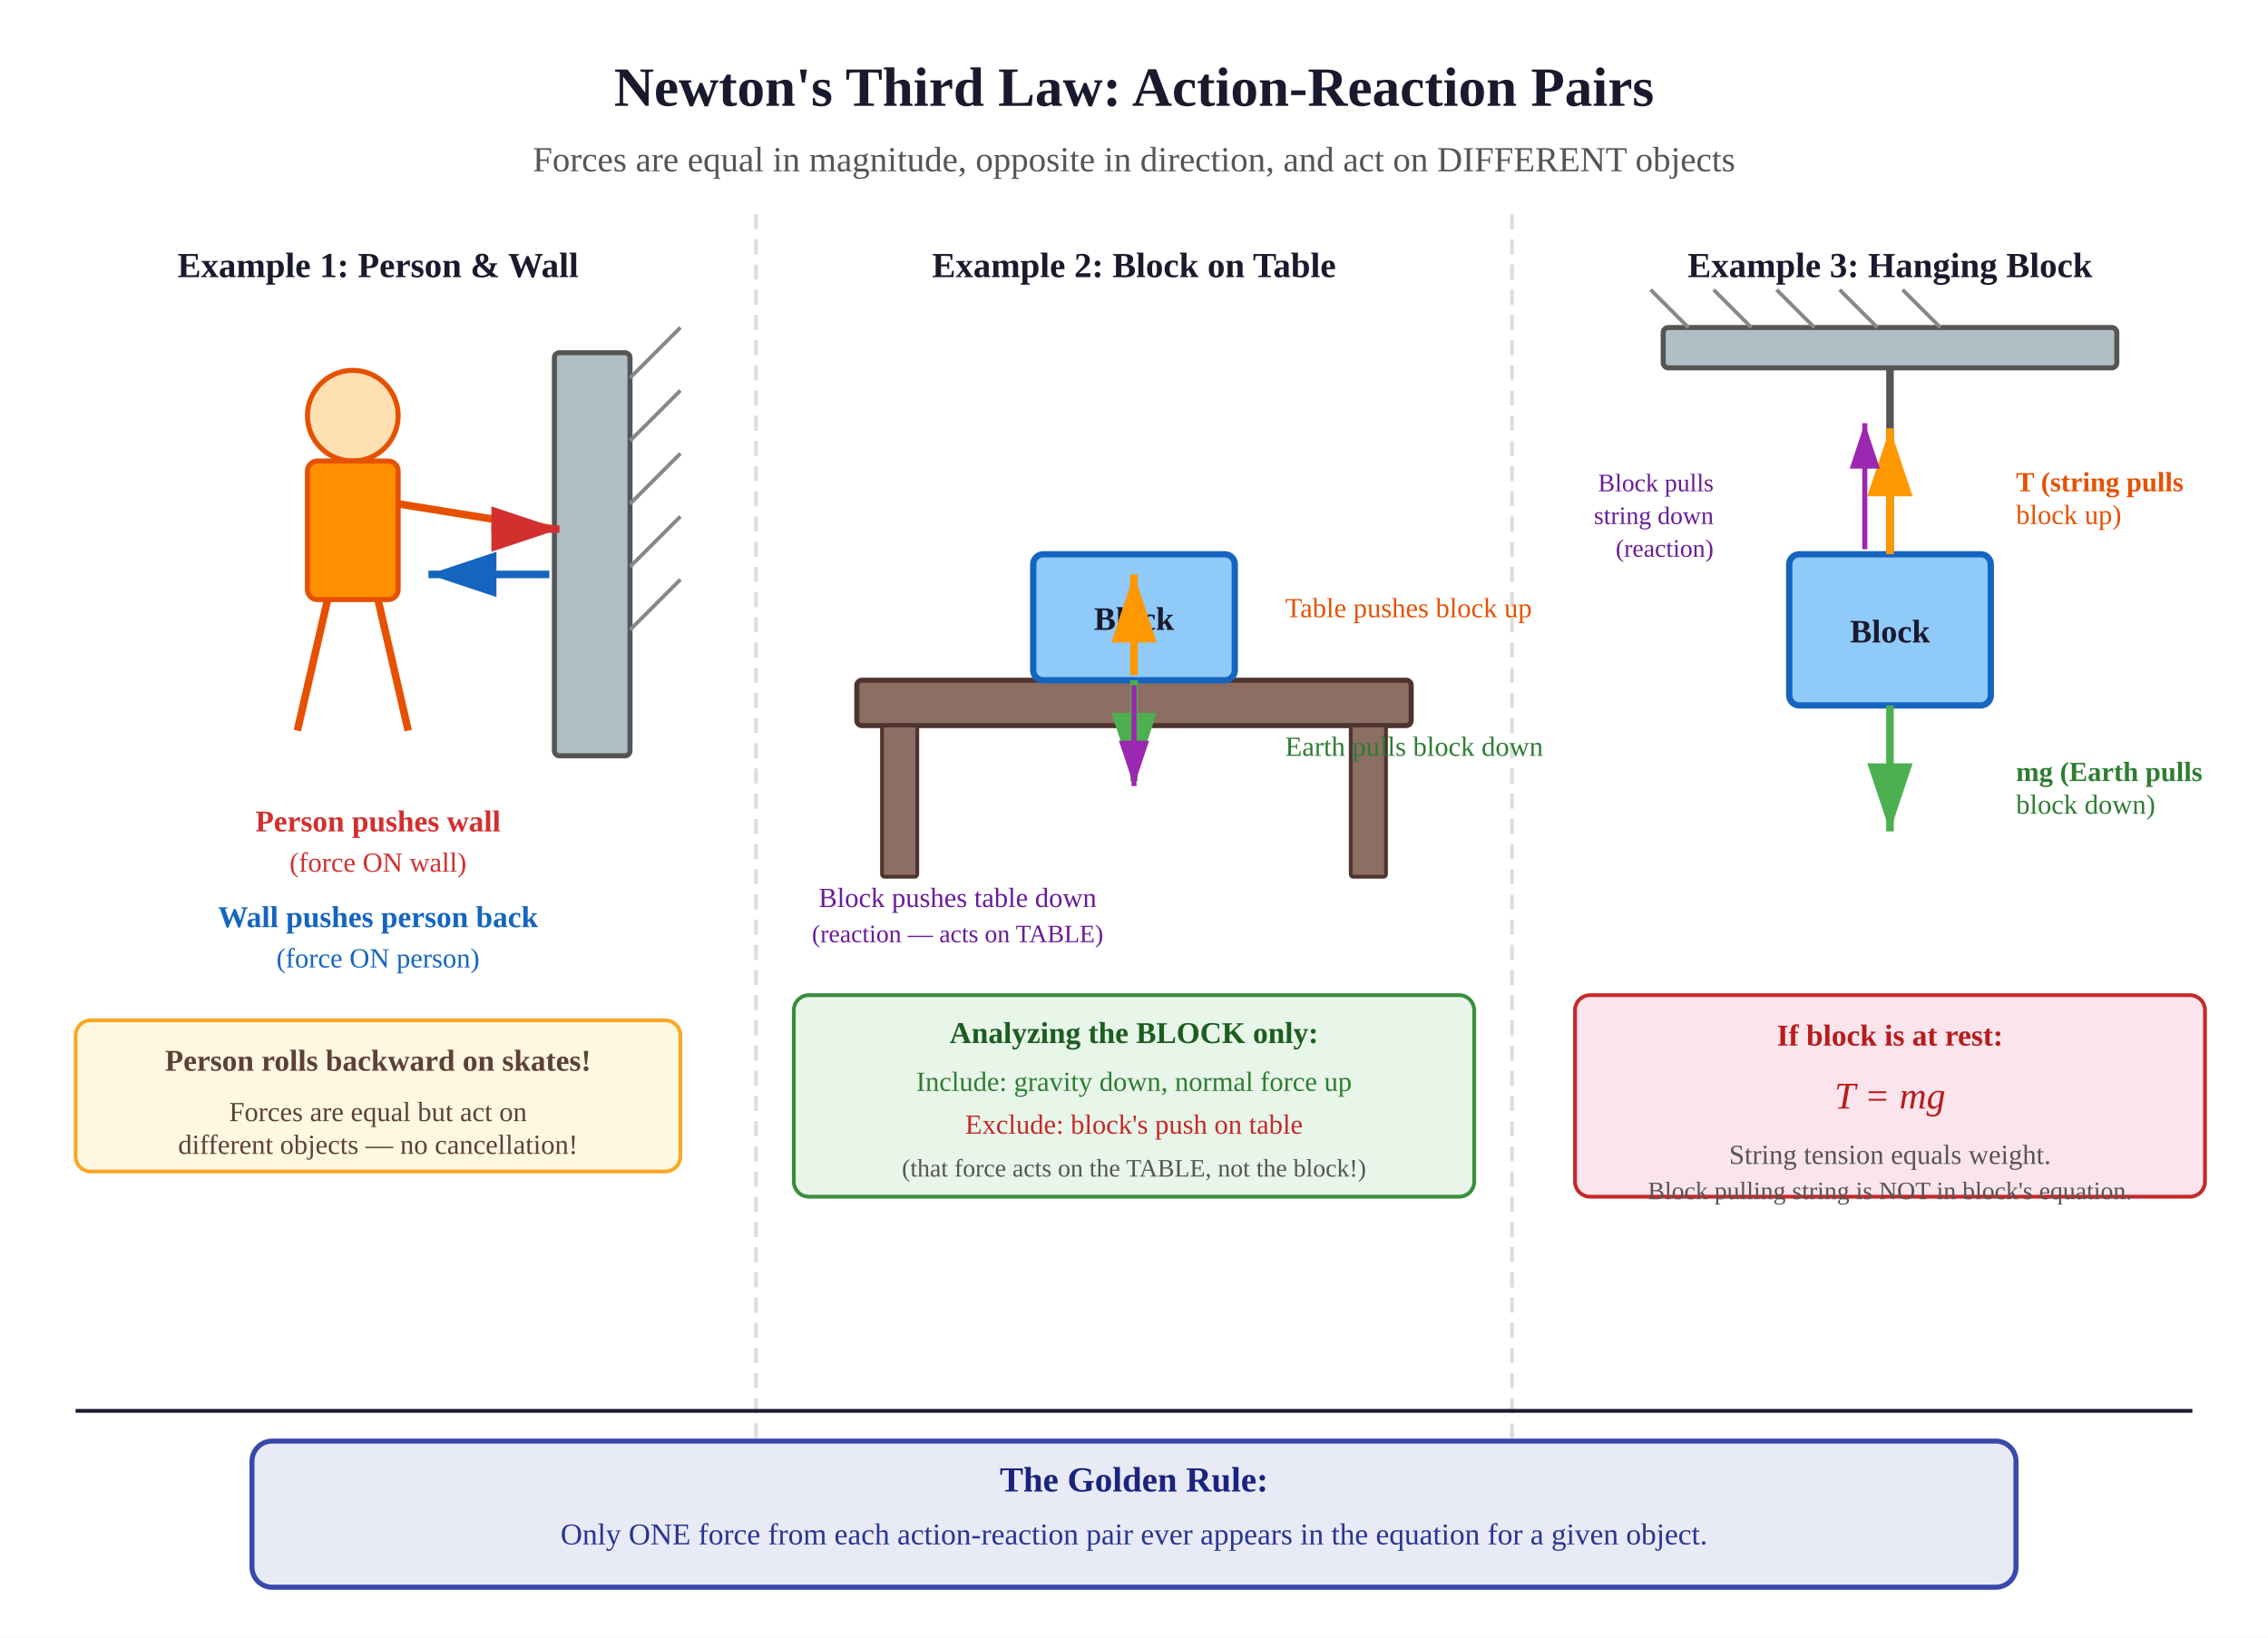
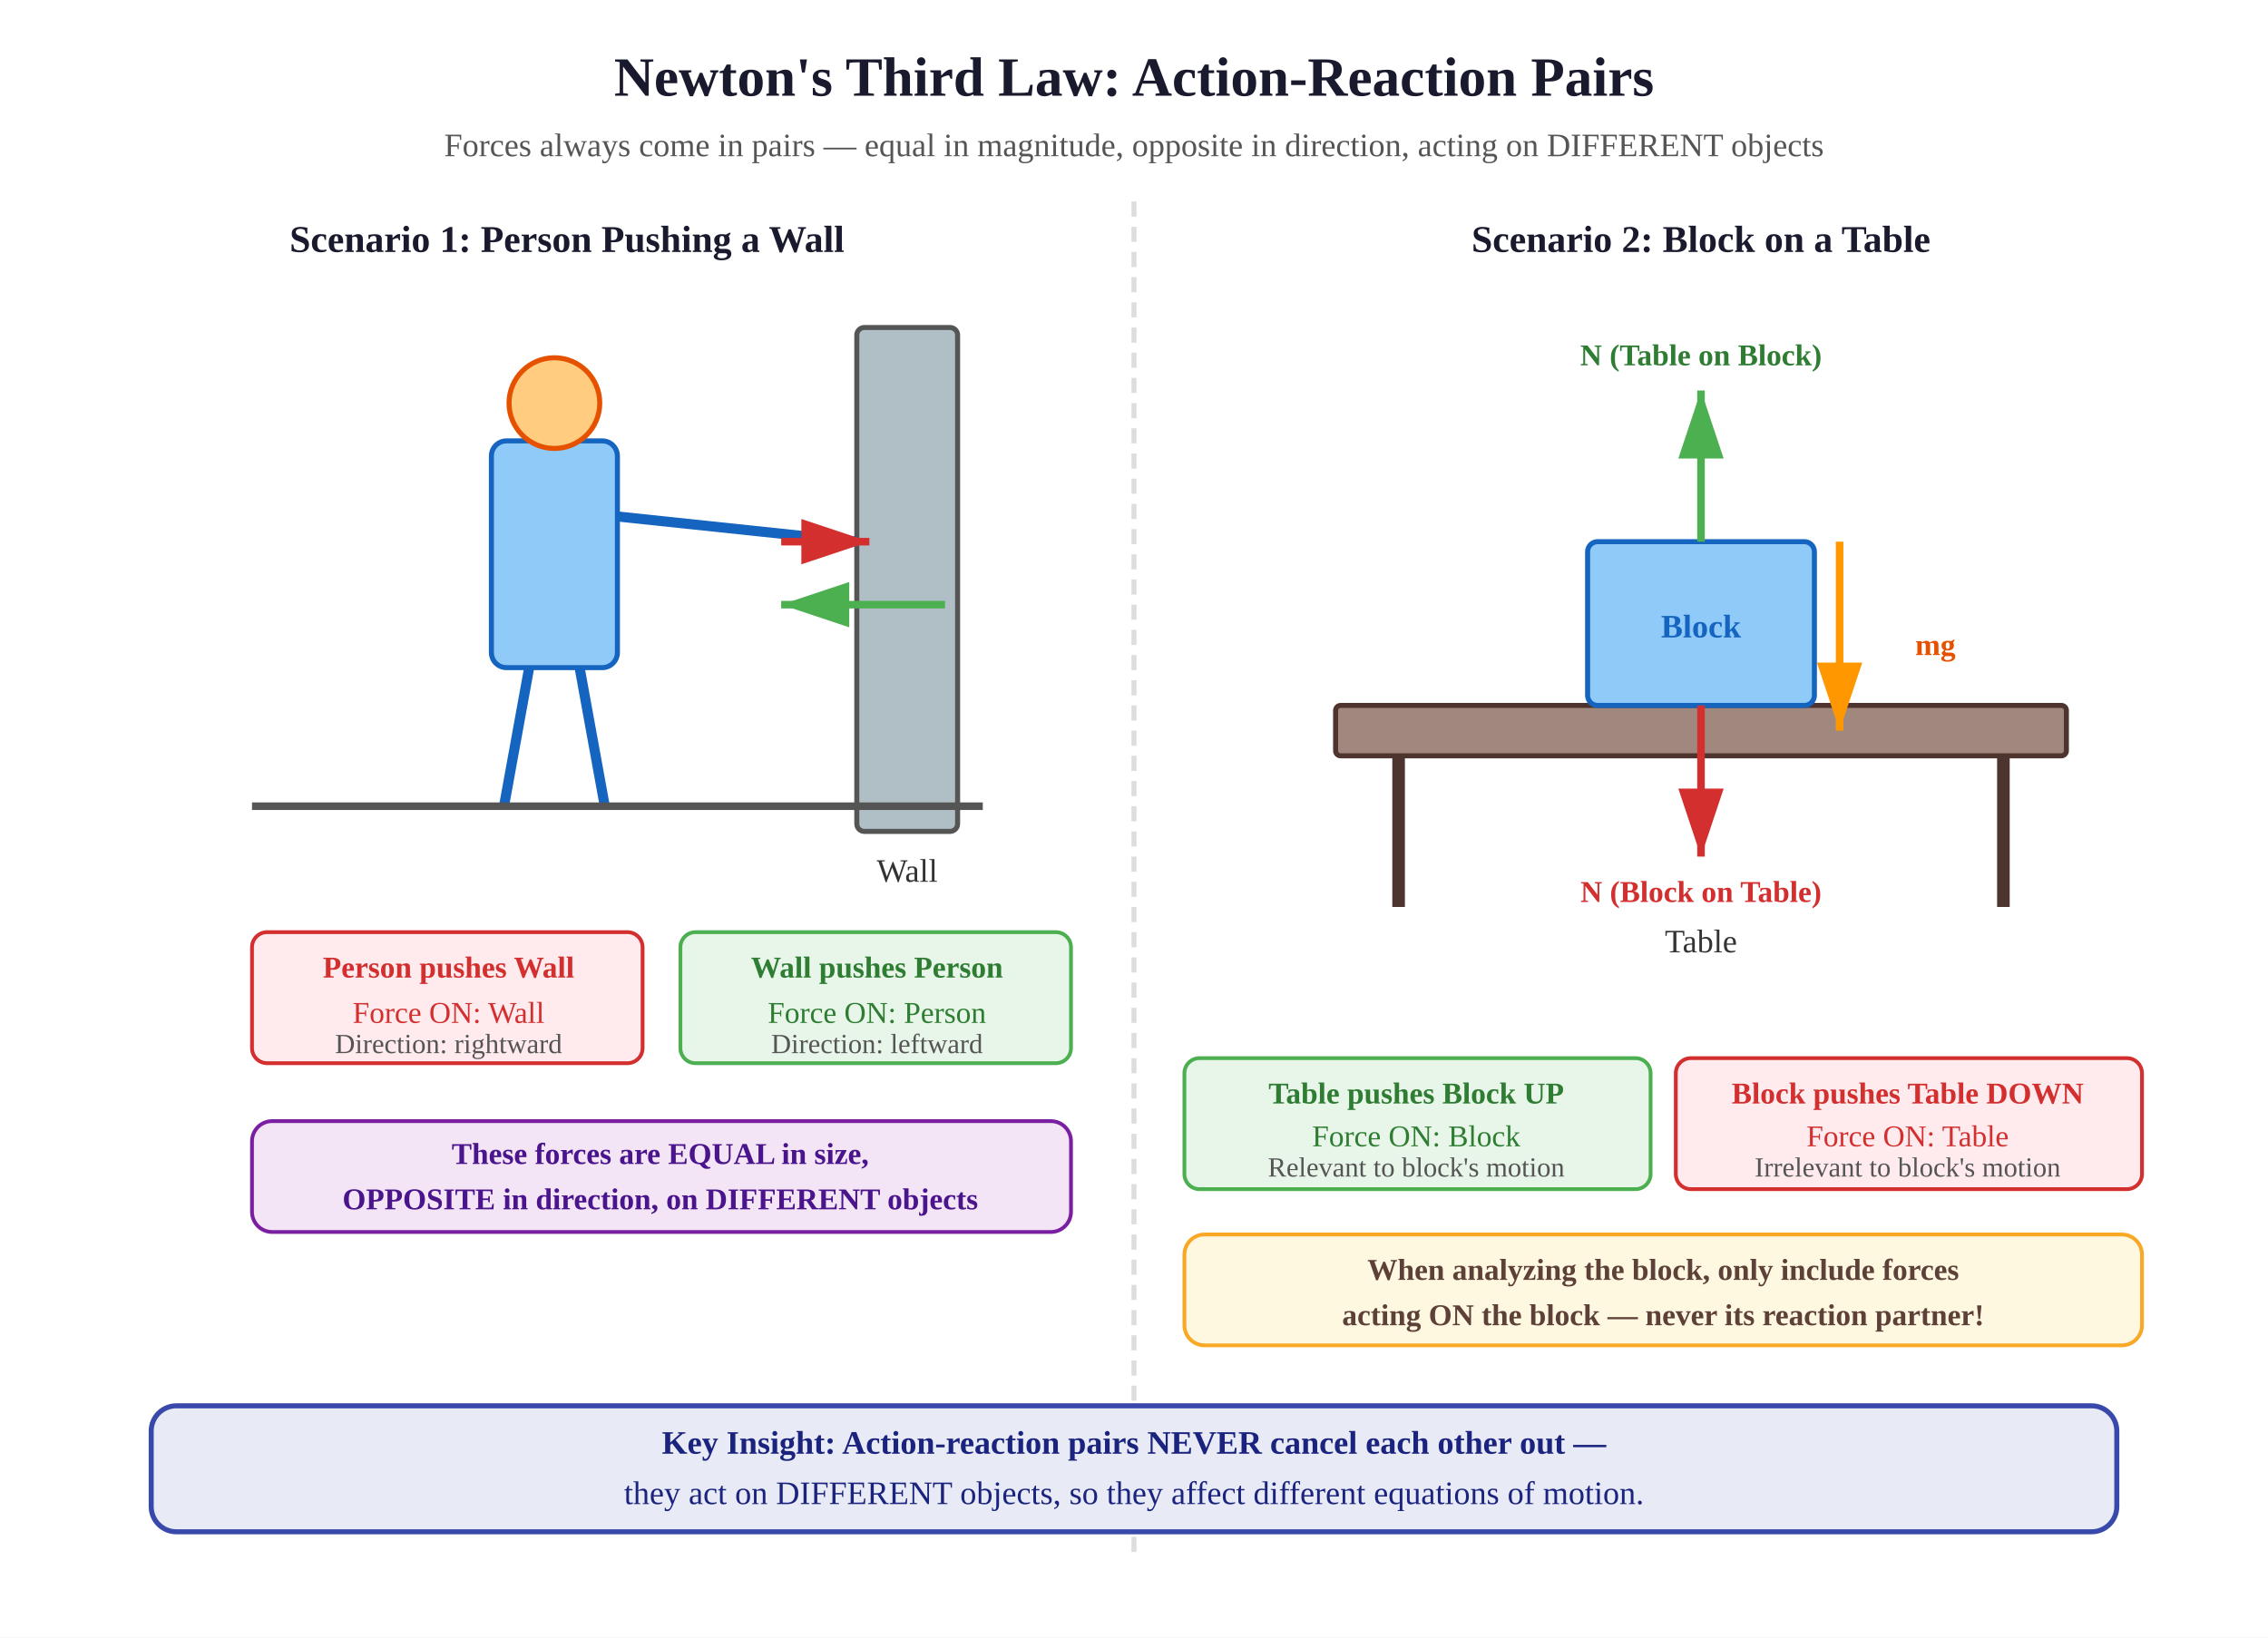
<svg xmlns="http://www.w3.org/2000/svg" width="900" height="650" viewBox="0 0 900 650">
  <rect x="0" y="0" width="900" height="650" fill="#ffffff" />
-   <text id="arr_title" x="450" y="42" font-size="22" fill="#1a1a2e" text-anchor="middle" font-weight="bold">Newton's Third Law: Action-Reaction Pairs</text>
-   <text id="arr_subtitle" x="450" y="68" font-size="14" fill="#555" text-anchor="middle" font-weight="normal">Forces are equal in magnitude, opposite in direction, and act on DIFFERENT objects</text>
-   <line id="arr_divider1" x1="300" y1="85" x2="300" y2="620" stroke="#ddd" stroke-width="1.5" stroke-dasharray="6,4" />
-   <line id="arr_divider2" x1="600" y1="85" x2="600" y2="620" stroke="#ddd" stroke-width="1.5" stroke-dasharray="6,4" />
-   <text id="arr_ex1_title" x="150" y="110" font-size="14" fill="#1a1a2e" text-anchor="middle" font-weight="bold">Example 1: Person &amp; Wall</text>
-   <rect id="arr_wall" x="220" y="140" width="30" height="160" rx="2" fill="#b0bec5" stroke="#555" stroke-width="2" />
-   <line id="arr_wall_hatch1" x1="250" y1="150" x2="270" y2="130" stroke="#888" stroke-width="1.5" stroke-dasharray="" />
-   <line id="arr_wall_hatch2" x1="250" y1="175" x2="270" y2="155" stroke="#888" stroke-width="1.5" stroke-dasharray="" />
-   <line id="arr_wall_hatch3" x1="250" y1="200" x2="270" y2="180" stroke="#888" stroke-width="1.5" stroke-dasharray="" />
-   <line id="arr_wall_hatch4" x1="250" y1="225" x2="270" y2="205" stroke="#888" stroke-width="1.5" stroke-dasharray="" />
-   <line id="arr_wall_hatch5" x1="250" y1="250" x2="270" y2="230" stroke="#888" stroke-width="1.5" stroke-dasharray="" />
-   <circle id="arr_person_head" cx="140" cy="165" r="18" fill="#ffe0b2" stroke="#e65100" stroke-width="2" stroke-dasharray="" />
-   <rect id="arr_person_body" x="122" y="183" width="36" height="55" rx="4" fill="#ff8f00" stroke="#e65100" stroke-width="2" />
-   <line id="arr_person_arm" x1="158" y1="200" x2="220" y2="210" stroke="#e65100" stroke-width="3" stroke-dasharray="" />
-   <line id="arr_person_leg1" x1="130" y1="238" x2="118" y2="290" stroke="#e65100" stroke-width="3" stroke-dasharray="" />
-   <line id="arr_person_leg2" x1="150" y1="238" x2="162" y2="290" stroke="#e65100" stroke-width="3" stroke-dasharray="" />
+   <text id="title" x="450" y="38" font-size="22" fill="#1a1a2e" text-anchor="middle" font-weight="bold">Newton's Third Law: Action-Reaction Pairs</text>
+   <text id="subtitle" x="450" y="62" font-size="13" fill="#555" text-anchor="middle" font-weight="normal">Forces always come in pairs — equal in magnitude, opposite in direction, acting on DIFFERENT objects</text>
+   <line id="divider" x1="450" y1="80" x2="450" y2="620" stroke="#ddd" stroke-width="2" stroke-dasharray="6,4" />
+   <text id="scenario1_title" x="225" y="100" font-size="15" fill="#1a1a2e" text-anchor="middle" font-weight="bold">Scenario 1: Person Pushing a Wall</text>
+   <rect id="wall" x="340" y="130" width="40" height="200" rx="3" fill="#b0bec5" stroke="#555" stroke-width="2" />
+   <text id="wall_label" x="360" y="350" font-size="13" fill="#333" text-anchor="middle" font-weight="normal">Wall</text>
+   <rect id="person_body" x="195" y="175" width="50" height="90" rx="6" fill="#90caf9" stroke="#1565c0" stroke-width="2" />
+   <circle id="person_head" cx="220" cy="160" r="18" fill="#ffcc80" stroke="#e65100" stroke-width="2" stroke-dasharray="" />
+   <line id="person_arm" x1="245" y1="205" x2="340" y2="215" stroke="#1565c0" stroke-width="4" stroke-dasharray="" />
+   <line id="person_leg1" x1="210" y1="265" x2="200" y2="320" stroke="#1565c0" stroke-width="4" stroke-dasharray="" />
+   <line id="person_leg2" x1="230" y1="265" x2="240" y2="320" stroke="#1565c0" stroke-width="4" stroke-dasharray="" />
+   <line id="ground_s1" x1="100" y1="320" x2="390" y2="320" stroke="#555" stroke-width="3" stroke-dasharray="" />
  <defs>
-     <marker id="arrowhead_arr_push_on_wall" markerWidth="10" markerHeight="10" refX="9" refY="3" orient="auto" markerUnits="strokeWidth">
+     <marker id="arrowhead_push_on_wall" markerWidth="10" markerHeight="10" refX="9" refY="3" orient="auto" markerUnits="strokeWidth">
      <path d="M0,0 L0,6 L9,3 z" fill="#D32F2F" />
    </marker>
  </defs>
-   <line id="arr_push_on_wall" x1="195" y1="210" x2="222" y2="210" stroke="#D32F2F" stroke-width="3" marker-end="url(#arrowhead_arr_push_on_wall)" />
+   <line id="push_on_wall" x1="310" y1="215" x2="345" y2="215" stroke="#D32F2F" stroke-width="3" marker-end="url(#arrowhead_push_on_wall)" />
  <defs>
-     <marker id="arrowhead_arr_wall_pushback" markerWidth="10" markerHeight="10" refX="9" refY="3" orient="auto" markerUnits="strokeWidth">
-       <path d="M0,0 L0,6 L9,3 z" fill="#1565C0" />
-     </marker>
-   </defs>
-   <line id="arr_wall_pushback" x1="218" y1="228" x2="170" y2="228" stroke="#1565C0" stroke-width="3" marker-end="url(#arrowhead_arr_wall_pushback)" />
-   <text id="arr_push_label1" x="150" y="330" font-size="12" fill="#D32F2F" text-anchor="middle" font-weight="bold">Person pushes wall</text>
-   <text id="arr_push_label1b" x="150" y="346" font-size="11" fill="#D32F2F" text-anchor="middle" font-weight="normal">(force ON wall)</text>
-   <text id="arr_push_label2" x="150" y="368" font-size="12" fill="#1565C0" text-anchor="middle" font-weight="bold">Wall pushes person back</text>
-   <text id="arr_push_label2b" x="150" y="384" font-size="11" fill="#1565C0" text-anchor="middle" font-weight="normal">(force ON person)</text>
-   <rect id="arr_key_box1" x="30" y="405" width="240" height="60" rx="6" fill="#fff8e1" stroke="#f9a825" stroke-width="1.5" />
-   <text id="arr_key1" x="150" y="425" font-size="12" fill="#5d4037" text-anchor="middle" font-weight="bold">Person rolls backward on skates!</text>
-   <text id="arr_key1b" x="150" y="445" font-size="11" fill="#5d4037" text-anchor="middle" font-weight="normal">Forces are equal but act on</text>
-   <text id="arr_key1c" x="150" y="458" font-size="11" fill="#5d4037" text-anchor="middle" font-weight="normal">different objects — no cancellation!</text>
-   <text id="arr_ex2_title" x="450" y="110" font-size="14" fill="#1a1a2e" text-anchor="middle" font-weight="bold">Example 2: Block on Table</text>
-   <rect id="arr_table_top" x="340" y="270" width="220" height="18" rx="2" fill="#8d6e63" stroke="#4e342e" stroke-width="2" />
-   <rect id="arr_table_leg1" x="350" y="288" width="14" height="60" rx="1" fill="#8d6e63" stroke="#4e342e" stroke-width="1.5" />
-   <rect id="arr_table_leg2" x="536" y="288" width="14" height="60" rx="1" fill="#8d6e63" stroke="#4e342e" stroke-width="1.5" />
-   <rect id="arr_block" x="410" y="220" width="80" height="50" rx="4" fill="#90caf9" stroke="#1565C0" stroke-width="2.5" />
-   <text id="arr_block_label" x="450" y="250" font-size="13" fill="#1a1a2e" text-anchor="middle" font-weight="bold">Block</text>
-   <defs>
-     <marker id="arrowhead_arr_gravity_on_block" markerWidth="10" markerHeight="10" refX="9" refY="3" orient="auto" markerUnits="strokeWidth">
+     <marker id="arrowhead_push_on_person" markerWidth="10" markerHeight="10" refX="9" refY="3" orient="auto" markerUnits="strokeWidth">
      <path d="M0,0 L0,6 L9,3 z" fill="#4CAF50" />
    </marker>
  </defs>
-   <line id="arr_gravity_on_block" x1="450" y1="270" x2="450" y2="310" stroke="#4CAF50" stroke-width="3" marker-end="url(#arrowhead_arr_gravity_on_block)" />
-   <text id="arr_gravity_label" x="510" y="300" font-size="11" fill="#2e7d32" text-anchor="start" font-weight="normal">Earth pulls block down</text>
+   <line id="push_on_person" x1="375" y1="240" x2="310" y2="240" stroke="#4CAF50" stroke-width="3" marker-end="url(#arrowhead_push_on_person)" />
+   <rect id="label_box_push_wall" x="100" y="370" width="155" height="52" rx="6" fill="#ffebee" stroke="#D32F2F" stroke-width="1.5" />
+   <text id="label_push_wall_1" x="178" y="388" font-size="12" fill="#D32F2F" text-anchor="middle" font-weight="bold">Person pushes Wall</text>
+   <text id="label_push_wall_2" x="178" y="406" font-size="12" fill="#D32F2F" text-anchor="middle" font-weight="normal">Force ON: Wall</text>
+   <text id="label_push_wall_3" x="178" y="418" font-size="11" fill="#555" text-anchor="middle" font-weight="normal">Direction: rightward</text>
+   <rect id="label_box_push_person" x="270" y="370" width="155" height="52" rx="6" fill="#e8f5e9" stroke="#4CAF50" stroke-width="1.5" />
+   <text id="label_push_person_1" x="348" y="388" font-size="12" fill="#2e7d32" text-anchor="middle" font-weight="bold">Wall pushes Person</text>
+   <text id="label_push_person_2" x="348" y="406" font-size="12" fill="#2e7d32" text-anchor="middle" font-weight="normal">Force ON: Person</text>
+   <text id="label_push_person_3" x="348" y="418" font-size="11" fill="#555" text-anchor="middle" font-weight="normal">Direction: leftward</text>
+   <rect id="key_box_s1" x="100" y="445" width="325" height="44" rx="8" fill="#f3e5f5" stroke="#7b1fa2" stroke-width="1.5" />
+   <text id="key_s1_1" x="262" y="462" font-size="12" fill="#4a148c" text-anchor="middle" font-weight="bold">These forces are EQUAL in size,</text>
+   <text id="key_s1_2" x="262" y="480" font-size="12" fill="#4a148c" text-anchor="middle" font-weight="bold">OPPOSITE in direction, on DIFFERENT objects</text>
+   <text id="scenario2_title" x="675" y="100" font-size="15" fill="#1a1a2e" text-anchor="middle" font-weight="bold">Scenario 2: Block on a Table</text>
+   <rect id="table_top" x="530" y="280" width="290" height="20" rx="2" fill="#a1887f" stroke="#4e342e" stroke-width="2" />
+   <line id="table_leg1" x1="555" y1="300" x2="555" y2="360" stroke="#4e342e" stroke-width="5" stroke-dasharray="" />
+   <line id="table_leg2" x1="795" y1="300" x2="795" y2="360" stroke="#4e342e" stroke-width="5" stroke-dasharray="" />
+   <text id="table_label" x="675" y="378" font-size="13" fill="#333" text-anchor="middle" font-weight="normal">Table</text>
+   <rect id="block" x="630" y="215" width="90" height="65" rx="4" fill="#90caf9" stroke="#1565c0" stroke-width="2" />
+   <text id="block_label" x="675" y="253" font-size="13" fill="#1565c0" text-anchor="middle" font-weight="bold">Block</text>
  <defs>
-     <marker id="arrowhead_arr_normal_on_block" markerWidth="10" markerHeight="10" refX="9" refY="3" orient="auto" markerUnits="strokeWidth">
+     <marker id="arrowhead_normal_on_block" markerWidth="10" markerHeight="10" refX="9" refY="3" orient="auto" markerUnits="strokeWidth">
+       <path d="M0,0 L0,6 L9,3 z" fill="#4CAF50" />
+     </marker>
+   </defs>
+   <line id="normal_on_block" x1="675" y1="215" x2="675" y2="155" stroke="#4CAF50" stroke-width="3" marker-end="url(#arrowhead_normal_on_block)" />
+   <text id="normal_on_block_label" x="675" y="145" font-size="12" fill="#2e7d32" text-anchor="middle" font-weight="bold">N (Table on Block)</text>
+   <defs>
+     <marker id="arrowhead_normal_on_table" markerWidth="10" markerHeight="10" refX="9" refY="3" orient="auto" markerUnits="strokeWidth">
+       <path d="M0,0 L0,6 L9,3 z" fill="#D32F2F" />
+     </marker>
+   </defs>
+   <line id="normal_on_table" x1="675" y1="280" x2="675" y2="340" stroke="#D32F2F" stroke-width="3" marker-end="url(#arrowhead_normal_on_table)" />
+   <text id="normal_on_table_label" x="675" y="358" font-size="12" fill="#D32F2F" text-anchor="middle" font-weight="bold">N (Block on Table)</text>
+   <defs>
+     <marker id="arrowhead_gravity_on_block" markerWidth="10" markerHeight="10" refX="9" refY="3" orient="auto" markerUnits="strokeWidth">
      <path d="M0,0 L0,6 L9,3 z" fill="#FF9800" />
    </marker>
  </defs>
-   <line id="arr_normal_on_block" x1="450" y1="268" x2="450" y2="228" stroke="#FF9800" stroke-width="3" marker-end="url(#arrowhead_arr_normal_on_block)" />
-   <text id="arr_normal_label" x="510" y="245" font-size="11" fill="#e65100" text-anchor="start" font-weight="normal">Table pushes block up</text>
-   <defs>
-     <marker id="arrowhead_arr_block_on_table" markerWidth="10" markerHeight="10" refX="9" refY="3" orient="auto" markerUnits="strokeWidth">
-       <path d="M0,0 L0,6 L9,3 z" fill="#9c27b0" />
-     </marker>
-   </defs>
-   <line id="arr_block_on_table" x1="450" y1="272" x2="450" y2="312" stroke="#9c27b0" stroke-width="2" marker-end="url(#arrowhead_arr_block_on_table)" />
-   <text id="arr_block_table_label" x="380" y="360" font-size="11" fill="#6a1b9a" text-anchor="middle" font-weight="normal">Block pushes table down</text>
-   <text id="arr_block_table_label2" x="380" y="374" font-size="10" fill="#6a1b9a" text-anchor="middle" font-weight="normal">(reaction — acts on TABLE)</text>
-   <rect id="arr_block_system_box" x="315" y="395" width="270" height="80" rx="6" fill="#e8f5e9" stroke="#388e3c" stroke-width="1.5" />
-   <text id="arr_block_system_title" x="450" y="414" font-size="12" fill="#1b5e20" text-anchor="middle" font-weight="bold">Analyzing the BLOCK only:</text>
-   <text id="arr_block_system_1" x="450" y="433" font-size="11" fill="#2e7d32" text-anchor="middle" font-weight="normal">Include: gravity down, normal force up</text>
-   <text id="arr_block_system_2" x="450" y="450" font-size="11" fill="#c62828" text-anchor="middle" font-weight="normal">Exclude: block's push on table</text>
-   <text id="arr_block_system_3" x="450" y="467" font-size="10" fill="#555" text-anchor="middle" font-weight="normal">(that force acts on the TABLE, not the block!)</text>
-   <text id="arr_ex3_title" x="750" y="110" font-size="14" fill="#1a1a2e" text-anchor="middle" font-weight="bold">Example 3: Hanging Block</text>
-   <rect id="arr_ceiling" x="660" y="130" width="180" height="16" rx="2" fill="#b0bec5" stroke="#555" stroke-width="2" />
-   <line id="arr_ceiling_hatch1" x1="670" y1="130" x2="655" y2="115" stroke="#888" stroke-width="1.5" stroke-dasharray="" />
-   <line id="arr_ceiling_hatch2" x1="695" y1="130" x2="680" y2="115" stroke="#888" stroke-width="1.5" stroke-dasharray="" />
-   <line id="arr_ceiling_hatch3" x1="720" y1="130" x2="705" y2="115" stroke="#888" stroke-width="1.5" stroke-dasharray="" />
-   <line id="arr_ceiling_hatch4" x1="745" y1="130" x2="730" y2="115" stroke="#888" stroke-width="1.5" stroke-dasharray="" />
-   <line id="arr_ceiling_hatch5" x1="770" y1="130" x2="755" y2="115" stroke="#888" stroke-width="1.5" stroke-dasharray="" />
-   <line id="arr_string" x1="750" y1="146" x2="750" y2="220" stroke="#555" stroke-width="3" stroke-dasharray="" />
-   <rect id="arr_hang_block" x="710" y="220" width="80" height="60" rx="4" fill="#90caf9" stroke="#1565C0" stroke-width="2.5" />
-   <text id="arr_hang_block_label" x="750" y="255" font-size="13" fill="#1a1a2e" text-anchor="middle" font-weight="bold">Block</text>
-   <defs>
-     <marker id="arrowhead_arr_tension_up" markerWidth="10" markerHeight="10" refX="9" refY="3" orient="auto" markerUnits="strokeWidth">
-       <path d="M0,0 L0,6 L9,3 z" fill="#FF9800" />
-     </marker>
-   </defs>
-   <line id="arr_tension_up" x1="750" y1="220" x2="750" y2="170" stroke="#FF9800" stroke-width="3" marker-end="url(#arrowhead_arr_tension_up)" />
-   <text id="arr_tension_label" x="800" y="195" font-size="11" fill="#e65100" text-anchor="start" font-weight="bold">T (string pulls</text>
-   <text id="arr_tension_label2" x="800" y="208" font-size="11" fill="#e65100" text-anchor="start" font-weight="normal">block up)</text>
-   <defs>
-     <marker id="arrowhead_arr_weight_down" markerWidth="10" markerHeight="10" refX="9" refY="3" orient="auto" markerUnits="strokeWidth">
-       <path d="M0,0 L0,6 L9,3 z" fill="#4CAF50" />
-     </marker>
-   </defs>
-   <line id="arr_weight_down" x1="750" y1="280" x2="750" y2="330" stroke="#4CAF50" stroke-width="3" marker-end="url(#arrowhead_arr_weight_down)" />
-   <text id="arr_weight_label" x="800" y="310" font-size="11" fill="#2e7d32" text-anchor="start" font-weight="bold">mg (Earth pulls</text>
-   <text id="arr_weight_label2" x="800" y="323" font-size="11" fill="#2e7d32" text-anchor="start" font-weight="normal">block down)</text>
-   <defs>
-     <marker id="arrowhead_arr_block_pulls_string" markerWidth="10" markerHeight="10" refX="9" refY="3" orient="auto" markerUnits="strokeWidth">
-       <path d="M0,0 L0,6 L9,3 z" fill="#9c27b0" />
-     </marker>
-   </defs>
-   <line id="arr_block_pulls_string" x1="740" y1="218" x2="740" y2="168" stroke="#9c27b0" stroke-width="2" marker-end="url(#arrowhead_arr_block_pulls_string)" />
-   <text id="arr_block_string_label" x="680" y="195" font-size="10" fill="#6a1b9a" text-anchor="end" font-weight="normal">Block pulls</text>
-   <text id="arr_block_string_label2" x="680" y="208" font-size="10" fill="#6a1b9a" text-anchor="end" font-weight="normal">string down</text>
-   <text id="arr_block_string_label3" x="680" y="221" font-size="10" fill="#6a1b9a" text-anchor="end" font-weight="normal">(reaction)</text>
-   <rect id="arr_hang_key_box" x="625" y="395" width="250" height="80" rx="6" fill="#fce4ec" stroke="#c62828" stroke-width="1.5" />
-   <text id="arr_hang_key1" x="750" y="415" font-size="12" fill="#b71c1c" text-anchor="middle" font-weight="bold">If block is at rest:</text>
-   <text id="arr_hang_eq" x="750" y="440" font-size="15" fill="#b71c1c" font-style="italic" text-anchor="middle">T = mg</text>
-   <text id="arr_hang_key2" x="750" y="462" font-size="11" fill="#555" text-anchor="middle" font-weight="normal">String tension equals weight.</text>
-   <text id="arr_hang_key3" x="750" y="476" font-size="10" fill="#555" text-anchor="middle" font-weight="normal">Block pulling string is NOT in block's equation.</text>
-   <line id="arr_bottom_line" x1="30" y1="560" x2="870" y2="560" stroke="#1a1a2e" stroke-width="1.5" stroke-dasharray="" />
-   <rect id="arr_rule_box" x="100" y="572" width="700" height="58" rx="8" fill="#e8eaf6" stroke="#3949ab" stroke-width="2" />
-   <text id="arr_rule_title" x="450" y="592" font-size="14" fill="#1a237e" text-anchor="middle" font-weight="bold">The Golden Rule:</text>
-   <text id="arr_rule_text" x="450" y="613" font-size="12" fill="#283593" text-anchor="middle" font-weight="normal">Only ONE force from each action-reaction pair ever appears in the equation for a given object.</text>
+   <line id="gravity_on_block" x1="730" y1="215" x2="730" y2="290" stroke="#FF9800" stroke-width="3" marker-end="url(#arrowhead_gravity_on_block)" />
+   <text id="gravity_label" x="760" y="260" font-size="12" fill="#e65100" text-anchor="start" font-weight="bold">mg</text>
+   <rect id="label_box_n_block" x="470" y="420" width="185" height="52" rx="6" fill="#e8f5e9" stroke="#4CAF50" stroke-width="1.5" />
+   <text id="label_n_block_1" x="562" y="438" font-size="12" fill="#2e7d32" text-anchor="middle" font-weight="bold">Table pushes Block UP</text>
+   <text id="label_n_block_2" x="562" y="455" font-size="12" fill="#2e7d32" text-anchor="middle" font-weight="normal">Force ON: Block</text>
+   <text id="label_n_block_3" x="562" y="467" font-size="11" fill="#555" text-anchor="middle" font-weight="normal">Relevant to block's motion</text>
+   <rect id="label_box_n_table" x="665" y="420" width="185" height="52" rx="6" fill="#ffebee" stroke="#D32F2F" stroke-width="1.5" />
+   <text id="label_n_table_1" x="757" y="438" font-size="12" fill="#D32F2F" text-anchor="middle" font-weight="bold">Block pushes Table DOWN</text>
+   <text id="label_n_table_2" x="757" y="455" font-size="12" fill="#D32F2F" text-anchor="middle" font-weight="normal">Force ON: Table</text>
+   <text id="label_n_table_3" x="757" y="467" font-size="11" fill="#555" text-anchor="middle" font-weight="normal">Irrelevant to block's motion</text>
+   <rect id="key_box_s2" x="470" y="490" width="380" height="44" rx="8" fill="#fff8e1" stroke="#f9a825" stroke-width="1.5" />
+   <text id="key_s2_1" x="660" y="508" font-size="12" fill="#5d4037" text-anchor="middle" font-weight="bold">When analyzing the block, only include forces</text>
+   <text id="key_s2_2" x="660" y="526" font-size="12" fill="#5d4037" text-anchor="middle" font-weight="bold">acting ON the block — never its reaction partner!</text>
+   <rect id="bottom_banner" x="60" y="558" width="780" height="50" rx="10" fill="#e8eaf6" stroke="#3949ab" stroke-width="2" />
+   <text id="bottom_text_1" x="450" y="577" font-size="13" fill="#1a237e" text-anchor="middle" font-weight="bold">Key Insight: Action-reaction pairs NEVER cancel each other out —</text>
+   <text id="bottom_text_2" x="450" y="597" font-size="13" fill="#1a237e" text-anchor="middle" font-weight="normal">they act on DIFFERENT objects, so they affect different equations of motion.</text>
</svg>
